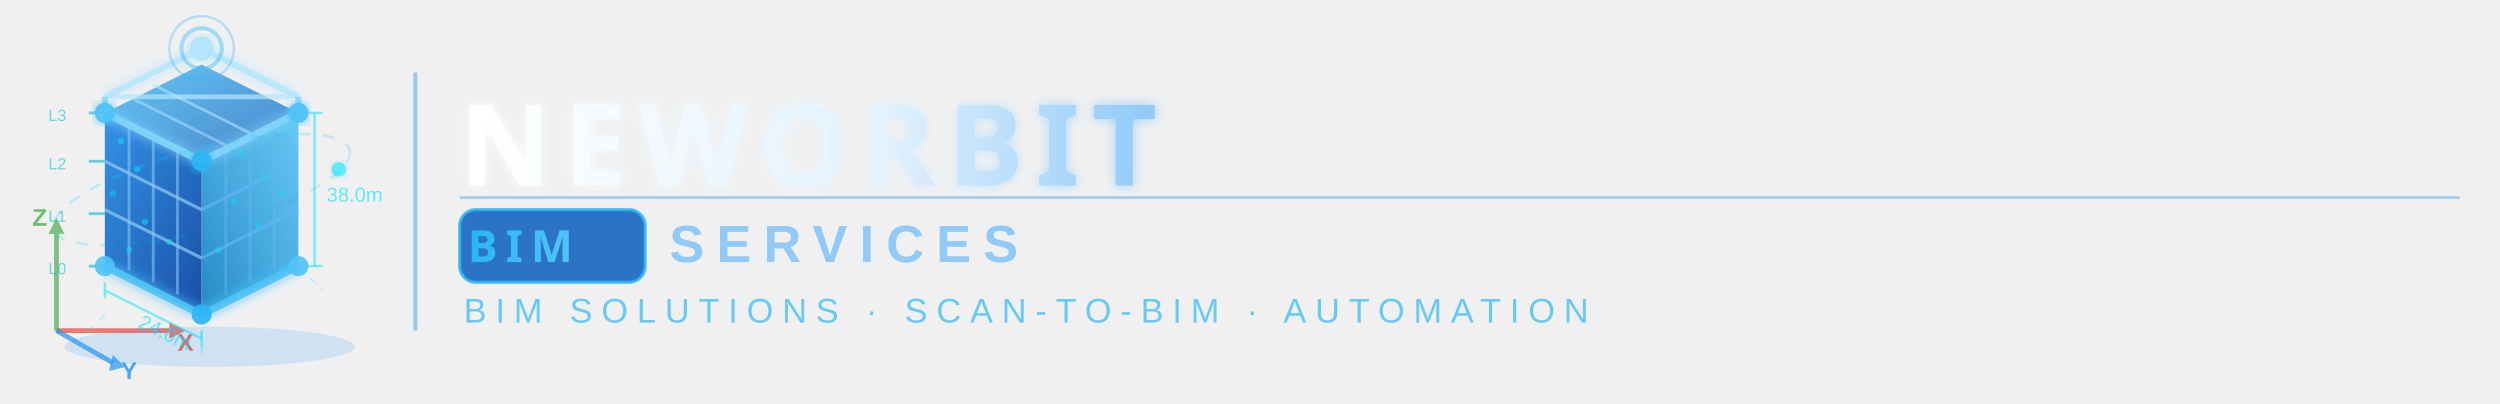
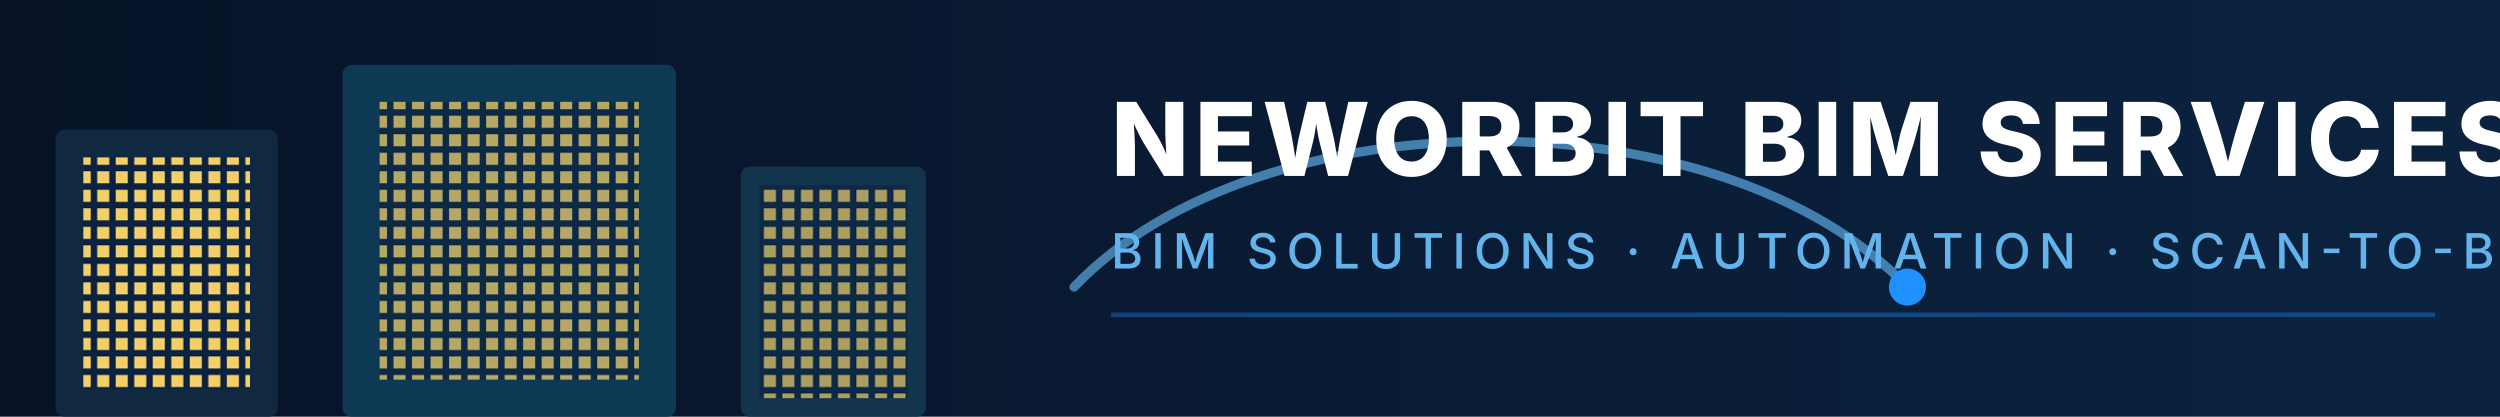
- <svg xmlns="http://www.w3.org/2000/svg" viewBox="0 0 620 100" width="620" height="100">
+ <svg xmlns="http://www.w3.org/2000/svg" viewBox="0 0 540 90" width="540" height="90" role="img" aria-label="NewOrbit BIM Services logo">
  <defs>
-     <linearGradient id="faceTop" x1="0%" y1="0%" x2="100%" y2="100%">
-       <stop offset="0%" style="stop-color:#4FC3F7;stop-opacity:0.95" />
-       <stop offset="100%" style="stop-color:#1565C0;stop-opacity:0.85" />
+     <linearGradient id="bgGrad" x1="0" x2="1">
+       <stop offset="0%" stop-color="#071226" />
+       <stop offset="100%" stop-color="#0b2340" />
    </linearGradient>
-     <linearGradient id="faceLeft" x1="0%" y1="0%" x2="100%" y2="100%">
-       <stop offset="0%" style="stop-color:#1E88E5;stop-opacity:0.9" />
-       <stop offset="100%" style="stop-color:#0D47A1;stop-opacity:0.95" />
+     <linearGradient id="glass" x1="0" x2="0" y1="0" y2="1">
+       <stop offset="0%" stop-color="#6dc7ff" />
+       <stop offset="100%" stop-color="#1e90ff" />
    </linearGradient>
-     <linearGradient id="faceRight" x1="100%" y1="0%" x2="0%" y2="100%">
-       <stop offset="0%" style="stop-color:#29B6F6;stop-opacity:0.7" />
-       <stop offset="100%" style="stop-color:#0277BD;stop-opacity:0.85" />
-     </linearGradient>
-     <linearGradient id="wordGrad" x1="0%" y1="0%" x2="100%" y2="0%">
-       <stop offset="0%" style="stop-color:#FFFFFF;stop-opacity:1" />
-       <stop offset="60%" style="stop-color:#E3F2FD;stop-opacity:1" />
-       <stop offset="100%" style="stop-color:#90CAF9;stop-opacity:1" />
-     </linearGradient>
-     <linearGradient id="bimGrad" x1="0%" y1="0%" x2="100%" y2="0%">
-       <stop offset="0%" style="stop-color:#29B6F6;stop-opacity:1" />
-       <stop offset="100%" style="stop-color:#4FC3F7;stop-opacity:1" />
-     </linearGradient>
-     <linearGradient id="axisGrad" x1="0%" y1="100%" x2="0%" y2="0%">
-       <stop offset="0%" style="stop-color:#0D47A1;stop-opacity:0.6" />
-       <stop offset="100%" style="stop-color:#4FC3F7;stop-opacity:0.9" />
-     </linearGradient>
-     <linearGradient id="digitalGrad" x1="0%" y1="0%" x2="100%" y2="100%">
-       <stop offset="0%" style="stop-color:#00E5FF;stop-opacity:0.8" />
-       <stop offset="100%" style="stop-color:#1E88E5;stop-opacity:0.4" />
-     </linearGradient>
-     <filter id="glow">
-       <feGaussianBlur stdDeviation="1.5" result="blur" />
-       <feMerge>
-         <feMergeNode in="blur" />
-         <feMergeNode in="SourceGraphic" />
-       </feMerge>
-     </filter>
-     <filter id="softglow">
-       <feGaussianBlur stdDeviation="2.5" result="blur" />
-       <feMerge>
-         <feMergeNode in="blur" />
-         <feMergeNode in="SourceGraphic" />
-       </feMerge>
-     </filter>
-     <filter id="tealglow">
-       <feGaussianBlur stdDeviation="2" result="blur" />
-       <feMerge>
-         <feMergeNode in="blur" />
-         <feMergeNode in="SourceGraphic" />
-       </feMerge>
+     <pattern id="win" width="8" height="8" patternUnits="userSpaceOnUse">
+       <rect width="8" height="8" fill="#0b2340" />
+       <rect class="win-lit" x="1" y="1" width="2.6" height="2.6" fill="#ffd66b" />
+       <rect class="win-lit" x="5" y="1" width="2.6" height="2.6" fill="#ffd66b" />
+       <rect class="win-lit" x="1" y="5" width="2.6" height="2.6" fill="#ffd66b" />
+       <rect class="win-lit" x="5" y="5" width="2.6" height="2.6" fill="#ffd66b" />
+     </pattern>
+     <filter id="soft" x="-20%" y="-20%" width="140%" height="140%">
+       <feGaussianBlur stdDeviation="2" />
    </filter>
  </defs>
-   <line x1="14" y1="82" x2="42" y2="82" stroke="#F44336" stroke-width="1.2" opacity="0.7" />
-   <polygon points="42,80 46,82 42,84" fill="#F44336" opacity="0.7" />
-   <text x="44" y="87" font-family="Arial, sans-serif" font-size="6" fill="#F44336" font-weight="700" opacity="0.8">X</text>
-   <line x1="14" y1="82" x2="14" y2="58" stroke="#4CAF50" stroke-width="1.2" opacity="0.7" />
-   <polygon points="12,58 14,54 16,58" fill="#4CAF50" opacity="0.7" />
-   <text x="8" y="56" font-family="Arial, sans-serif" font-size="6" fill="#4CAF50" font-weight="700" opacity="0.8">Z</text>
-   <line x1="14" y1="82" x2="28" y2="90" stroke="#2196F3" stroke-width="1.2" opacity="0.7" />
-   <polygon points="27,92 31,91 28,88" fill="#2196F3" opacity="0.7" />
-   <text x="30" y="94" font-family="Arial, sans-serif" font-size="6" fill="#2196F3" font-weight="700" opacity="0.8">Y</text>
-   <ellipse cx="52" cy="86" rx="36" ry="5" fill="#1E90FF" opacity="0.15" />
-   <line x1="26" y1="78" x2="20" y2="84" stroke="#00E5FF" stroke-width="0.4" opacity="0.3" stroke-dasharray="2,2" />
-   <line x1="50" y1="78" x2="50" y2="88" stroke="#00E5FF" stroke-width="0.4" opacity="0.3" stroke-dasharray="2,2" />
-   <line x1="74" y1="66" x2="80" y2="72" stroke="#00E5FF" stroke-width="0.4" opacity="0.3" stroke-dasharray="2,2" />
-   <polygon points="50,16 74,28 50,40 26,28" fill="url(#faceTop)" opacity="0.9" />
-   <polygon points="26,28 50,40 50,78 26,66" fill="url(#faceLeft)" />
-   <polygon points="74,28 50,40 50,78 74,66" fill="url(#faceRight)" />
-   <line x1="26" y1="40" x2="50" y2="52" stroke="#90CAF9" stroke-width="0.8" opacity="0.7" />
-   <line x1="26" y1="52" x2="50" y2="64" stroke="#90CAF9" stroke-width="0.8" opacity="0.7" />
-   <line x1="74" y1="40" x2="50" y2="52" stroke="#64B5F6" stroke-width="0.8" opacity="0.6" />
-   <line x1="74" y1="52" x2="50" y2="64" stroke="#64B5F6" stroke-width="0.8" opacity="0.6" />
-   <line x1="32" y1="30" x2="32" y2="67" stroke="#90CAF9" stroke-width="0.7" opacity="0.55" />
-   <line x1="38" y1="33" x2="38" y2="70" stroke="#90CAF9" stroke-width="0.7" opacity="0.55" />
-   <line x1="44" y1="36" x2="44" y2="73" stroke="#90CAF9" stroke-width="0.7" opacity="0.55" />
-   <line x1="68" y1="30" x2="68" y2="67" stroke="#64B5F6" stroke-width="0.7" opacity="0.45" />
-   <line x1="62" y1="33" x2="62" y2="70" stroke="#64B5F6" stroke-width="0.7" opacity="0.45" />
-   <line x1="56" y1="36" x2="56" y2="73" stroke="#64B5F6" stroke-width="0.7" opacity="0.45" />
-   <line x1="38" y1="21" x2="62" y2="33" stroke="#B3E5FC" stroke-width="0.7" opacity="0.6" />
-   <line x1="32" y1="24" x2="56" y2="36" stroke="#B3E5FC" stroke-width="0.7" opacity="0.5" />
-   <line x1="26" y1="72" x2="50" y2="84" stroke="#00E5FF" stroke-width="0.6" opacity="0.5" />
-   <line x1="26" y1="70" x2="26" y2="74" stroke="#00E5FF" stroke-width="0.6" opacity="0.5" />
-   <line x1="50" y1="82" x2="50" y2="86" stroke="#00E5FF" stroke-width="0.6" opacity="0.5" />
-   <text x="34" y="81" font-family="Arial, sans-serif" font-size="5" fill="#00E5FF" opacity="0.6" transform="rotate(26, 34, 81)">24.0m</text>
-   <line x1="78" y1="28" x2="78" y2="66" stroke="#00E5FF" stroke-width="0.6" opacity="0.5" />
-   <line x1="76" y1="28" x2="80" y2="28" stroke="#00E5FF" stroke-width="0.6" opacity="0.5" />
-   <line x1="76" y1="66" x2="80" y2="66" stroke="#00E5FF" stroke-width="0.6" opacity="0.5" />
-   <text x="81" y="50" font-family="Arial, sans-serif" font-size="5" fill="#00E5FF" opacity="0.6">38.0m</text>
-   <line x1="22" y1="28" x2="26" y2="28" stroke="#00BCD4" stroke-width="0.7" opacity="0.6" />
-   <text x="12" y="30" font-family="Arial, sans-serif" font-size="4" fill="#00BCD4" opacity="0.55">L3</text>
-   <line x1="22" y1="40" x2="26" y2="40" stroke="#00BCD4" stroke-width="0.7" opacity="0.6" />
-   <text x="12" y="42" font-family="Arial, sans-serif" font-size="4" fill="#00BCD4" opacity="0.55">L2</text>
-   <line x1="22" y1="53" x2="26" y2="53" stroke="#00BCD4" stroke-width="0.7" opacity="0.6" />
-   <text x="12" y="55" font-family="Arial, sans-serif" font-size="4" fill="#00BCD4" opacity="0.55">L1</text>
-   <line x1="22" y1="66" x2="26" y2="66" stroke="#00BCD4" stroke-width="0.7" opacity="0.6" />
-   <text x="12" y="68" font-family="Arial, sans-serif" font-size="4" fill="#00BCD4" opacity="0.55">L0</text>
-   <line x1="26" y1="28" x2="26" y2="66" stroke="#4FC3F7" stroke-width="1.8" filter="url(#glow)" opacity="0.95" />
-   <line x1="74" y1="28" x2="74" y2="66" stroke="#4FC3F7" stroke-width="1.8" filter="url(#glow)" opacity="0.95" />
-   <line x1="50" y1="40" x2="50" y2="78" stroke="#29B6F6" stroke-width="1.8" filter="url(#glow)" opacity="0.95" />
-   <line x1="26" y1="66" x2="50" y2="78" stroke="#4FC3F7" stroke-width="1.8" filter="url(#glow)" opacity="0.95" />
-   <line x1="74" y1="66" x2="50" y2="78" stroke="#4FC3F7" stroke-width="1.8" filter="url(#glow)" opacity="0.95" />
-   <line x1="26" y1="28" x2="50" y2="40" stroke="#81D4FA" stroke-width="1.8" filter="url(#glow)" opacity="0.95" />
-   <line x1="74" y1="28" x2="50" y2="40" stroke="#81D4FA" stroke-width="1.8" filter="url(#glow)" opacity="0.95" />
-   <line x1="26" y1="24" x2="50" y2="12" stroke="#B3E5FC" stroke-width="1.5" filter="url(#glow)" opacity="0.9" />
-   <line x1="74" y1="24" x2="50" y2="12" stroke="#B3E5FC" stroke-width="1.5" filter="url(#glow)" opacity="0.9" />
-   <line x1="26" y1="24" x2="74" y2="24" stroke="#B3E5FC" stroke-width="1.2" opacity="0.7" />
-   <line x1="26" y1="24" x2="26" y2="28" stroke="#81D4FA" stroke-width="1.5" opacity="0.8" />
-   <line x1="74" y1="24" x2="74" y2="28" stroke="#81D4FA" stroke-width="1.5" opacity="0.8" />
-   <circle cx="30" cy="35" r="0.8" fill="#00E5FF" opacity="0.5" />
-   <circle cx="34" cy="42" r="0.8" fill="#00E5FF" opacity="0.45" />
-   <circle cx="28" cy="48" r="0.8" fill="#00E5FF" opacity="0.4" />
-   <circle cx="36" cy="55" r="0.8" fill="#00E5FF" opacity="0.5" />
-   <circle cx="42" cy="60" r="0.8" fill="#00E5FF" opacity="0.45" />
-   <circle cx="32" cy="62" r="0.8" fill="#00E5FF" opacity="0.4" />
-   <circle cx="60" cy="38" r="0.8" fill="#00E5FF" opacity="0.4" />
-   <circle cx="66" cy="44" r="0.8" fill="#00E5FF" opacity="0.35" />
-   <circle cx="58" cy="50" r="0.8" fill="#00E5FF" opacity="0.4" />
-   <circle cx="64" cy="56" r="0.8" fill="#00E5FF" opacity="0.35" />
-   <circle cx="70" cy="48" r="0.8" fill="#00E5FF" opacity="0.3" />
-   <circle cx="54" cy="62" r="0.8" fill="#00E5FF" opacity="0.4" />
-   <circle cx="26" cy="28" r="2.5" fill="#4FC3F7" filter="url(#glow)" opacity="0.95" />
-   <circle cx="74" cy="28" r="2.5" fill="#4FC3F7" filter="url(#glow)" opacity="0.95" />
-   <circle cx="50" cy="40" r="2.5" fill="#29B6F6" filter="url(#glow)" opacity="0.95" />
-   <circle cx="26" cy="66" r="2.5" fill="#4FC3F7" opacity="0.9" />
-   <circle cx="74" cy="66" r="2.5" fill="#4FC3F7" opacity="0.9" />
-   <circle cx="50" cy="78" r="2.5" fill="#29B6F6" opacity="0.9" />
-   <circle cx="50" cy="12" r="3" fill="#B3E5FC" filter="url(#softglow)" opacity="1" />
-   <circle cx="50" cy="12" r="5" fill="none" stroke="#4FC3F7" stroke-width="1" opacity="0.5" />
-   <circle cx="50" cy="12" r="8" fill="none" stroke="#29B6F6" stroke-width="0.6" opacity="0.3" />
-   <ellipse cx="50" cy="47" rx="38" ry="10" fill="none" stroke="url(#digitalGrad)" stroke-width="0.7" opacity="0.3" stroke-dasharray="3,3" transform="rotate(-15, 50, 47)" />
-   <circle cx="84" cy="42" r="1.8" fill="#00E5FF" filter="url(#tealglow)" opacity="0.6" />
-   <line x1="103" y1="18" x2="103" y2="82" stroke="#1E88E5" stroke-width="1" opacity="0.4" />
-   <text x="114" y="46" font-family="Arial Black, Impact, sans-serif" font-size="28" font-weight="900" fill="url(#wordGrad)" letter-spacing="3" filter="url(#glow)">NEWORBIT</text>
-   <rect x="114" y="52" width="46" height="18" rx="4" ry="4" fill="#1565C0" opacity="0.9" />
-   <rect x="114" y="52" width="46" height="18" rx="4" ry="4" fill="none" stroke="#29B6F6" stroke-width="0.8" opacity="0.8" />
-   <text x="116" y="65" font-family="Arial Black, sans-serif" font-size="11" font-weight="900" fill="url(#bimGrad)" letter-spacing="2">BIM</text>
-   <text x="166" y="65" font-family="Arial, sans-serif" font-size="13" font-weight="700" fill="#90CAF9" letter-spacing="3">SERVICES</text>
-   <text x="115" y="80" font-family="Arial, sans-serif" font-size="8.5" font-weight="400" fill="#4FC3F7" letter-spacing="2.2" opacity="0.85">BIM SOLUTIONS · SCAN-TO-BIM · AUTOMATION</text>
-   <line x1="114" y1="49" x2="610" y2="49" stroke="#1E88E5" stroke-width="0.7" opacity="0.35" />
+   <rect width="540" height="90" fill="url(#bgGrad)" />
+   <g transform="translate(12,8)" filter="none">
+     <rect x="0" y="20" width="48" height="62" rx="2" fill="#102940" />
+     <rect x="6" y="26" width="36" height="50" fill="url(#win)" opacity="0.95">
+       <animate attributeName="opacity" values="0.6;1;0.6" dur="6s" repeatCount="indefinite" />
+     </rect>
+     <rect x="62" y="6" width="72" height="76" rx="2" fill="#0e3955" />
+     <rect x="70" y="14" width="56" height="60" fill="url(#win)" opacity="0.7">
+       <animate attributeName="opacity" values="0.5;1;0.5" dur="5.5s" repeatCount="indefinite" />
+     </rect>
+     <rect x="148" y="28" width="40" height="54" rx="2" fill="#12344d" />
+     <rect x="152" y="32" width="32" height="46" fill="url(#win)" opacity="0.65">
+       <animate attributeName="opacity" values="0.3;1;0.3" dur="4.7s" repeatCount="indefinite" />
+     </rect>
+     <path d="M220 54 C260 12, 360 12, 400 54" fill="none" stroke="#63b3ed" stroke-width="2" stroke-linecap="round" opacity="0.65">
+       <animate attributeName="stroke-opacity" values="0.4;0.9;0.4" dur="8s" repeatCount="indefinite" />
+     </path>
+     <circle cx="400" cy="54" r="4" fill="#1E90FF">
+       <animate attributeName="cx" values="220;400;220" dur="10s" repeatCount="indefinite" />
+       <animate attributeName="opacity" values="0.3;1;0.3" dur="10s" repeatCount="indefinite" />
+     </circle>
+   </g>
+   <g transform="translate(240,40)">
+     <text x="0" y="-2" font-family="Inter, Arial, sans-serif" font-size="22" font-weight="800" fill="#ffffff" letter-spacing="1.2">NEWORBIT BIM SERVICES</text>
+     <text x="0" y="18" font-family="Inter, Arial, sans-serif" font-size="10.5" font-weight="500" fill="#63B3ED" letter-spacing="1.8">BIM SOLUTIONS · AUTOMATION · SCAN-TO-BIM</text>
+   </g>
+   <line x1="240" y1="68" x2="526" y2="68" stroke="#1E90FF" stroke-width="1" opacity="0.35" />
</svg>
